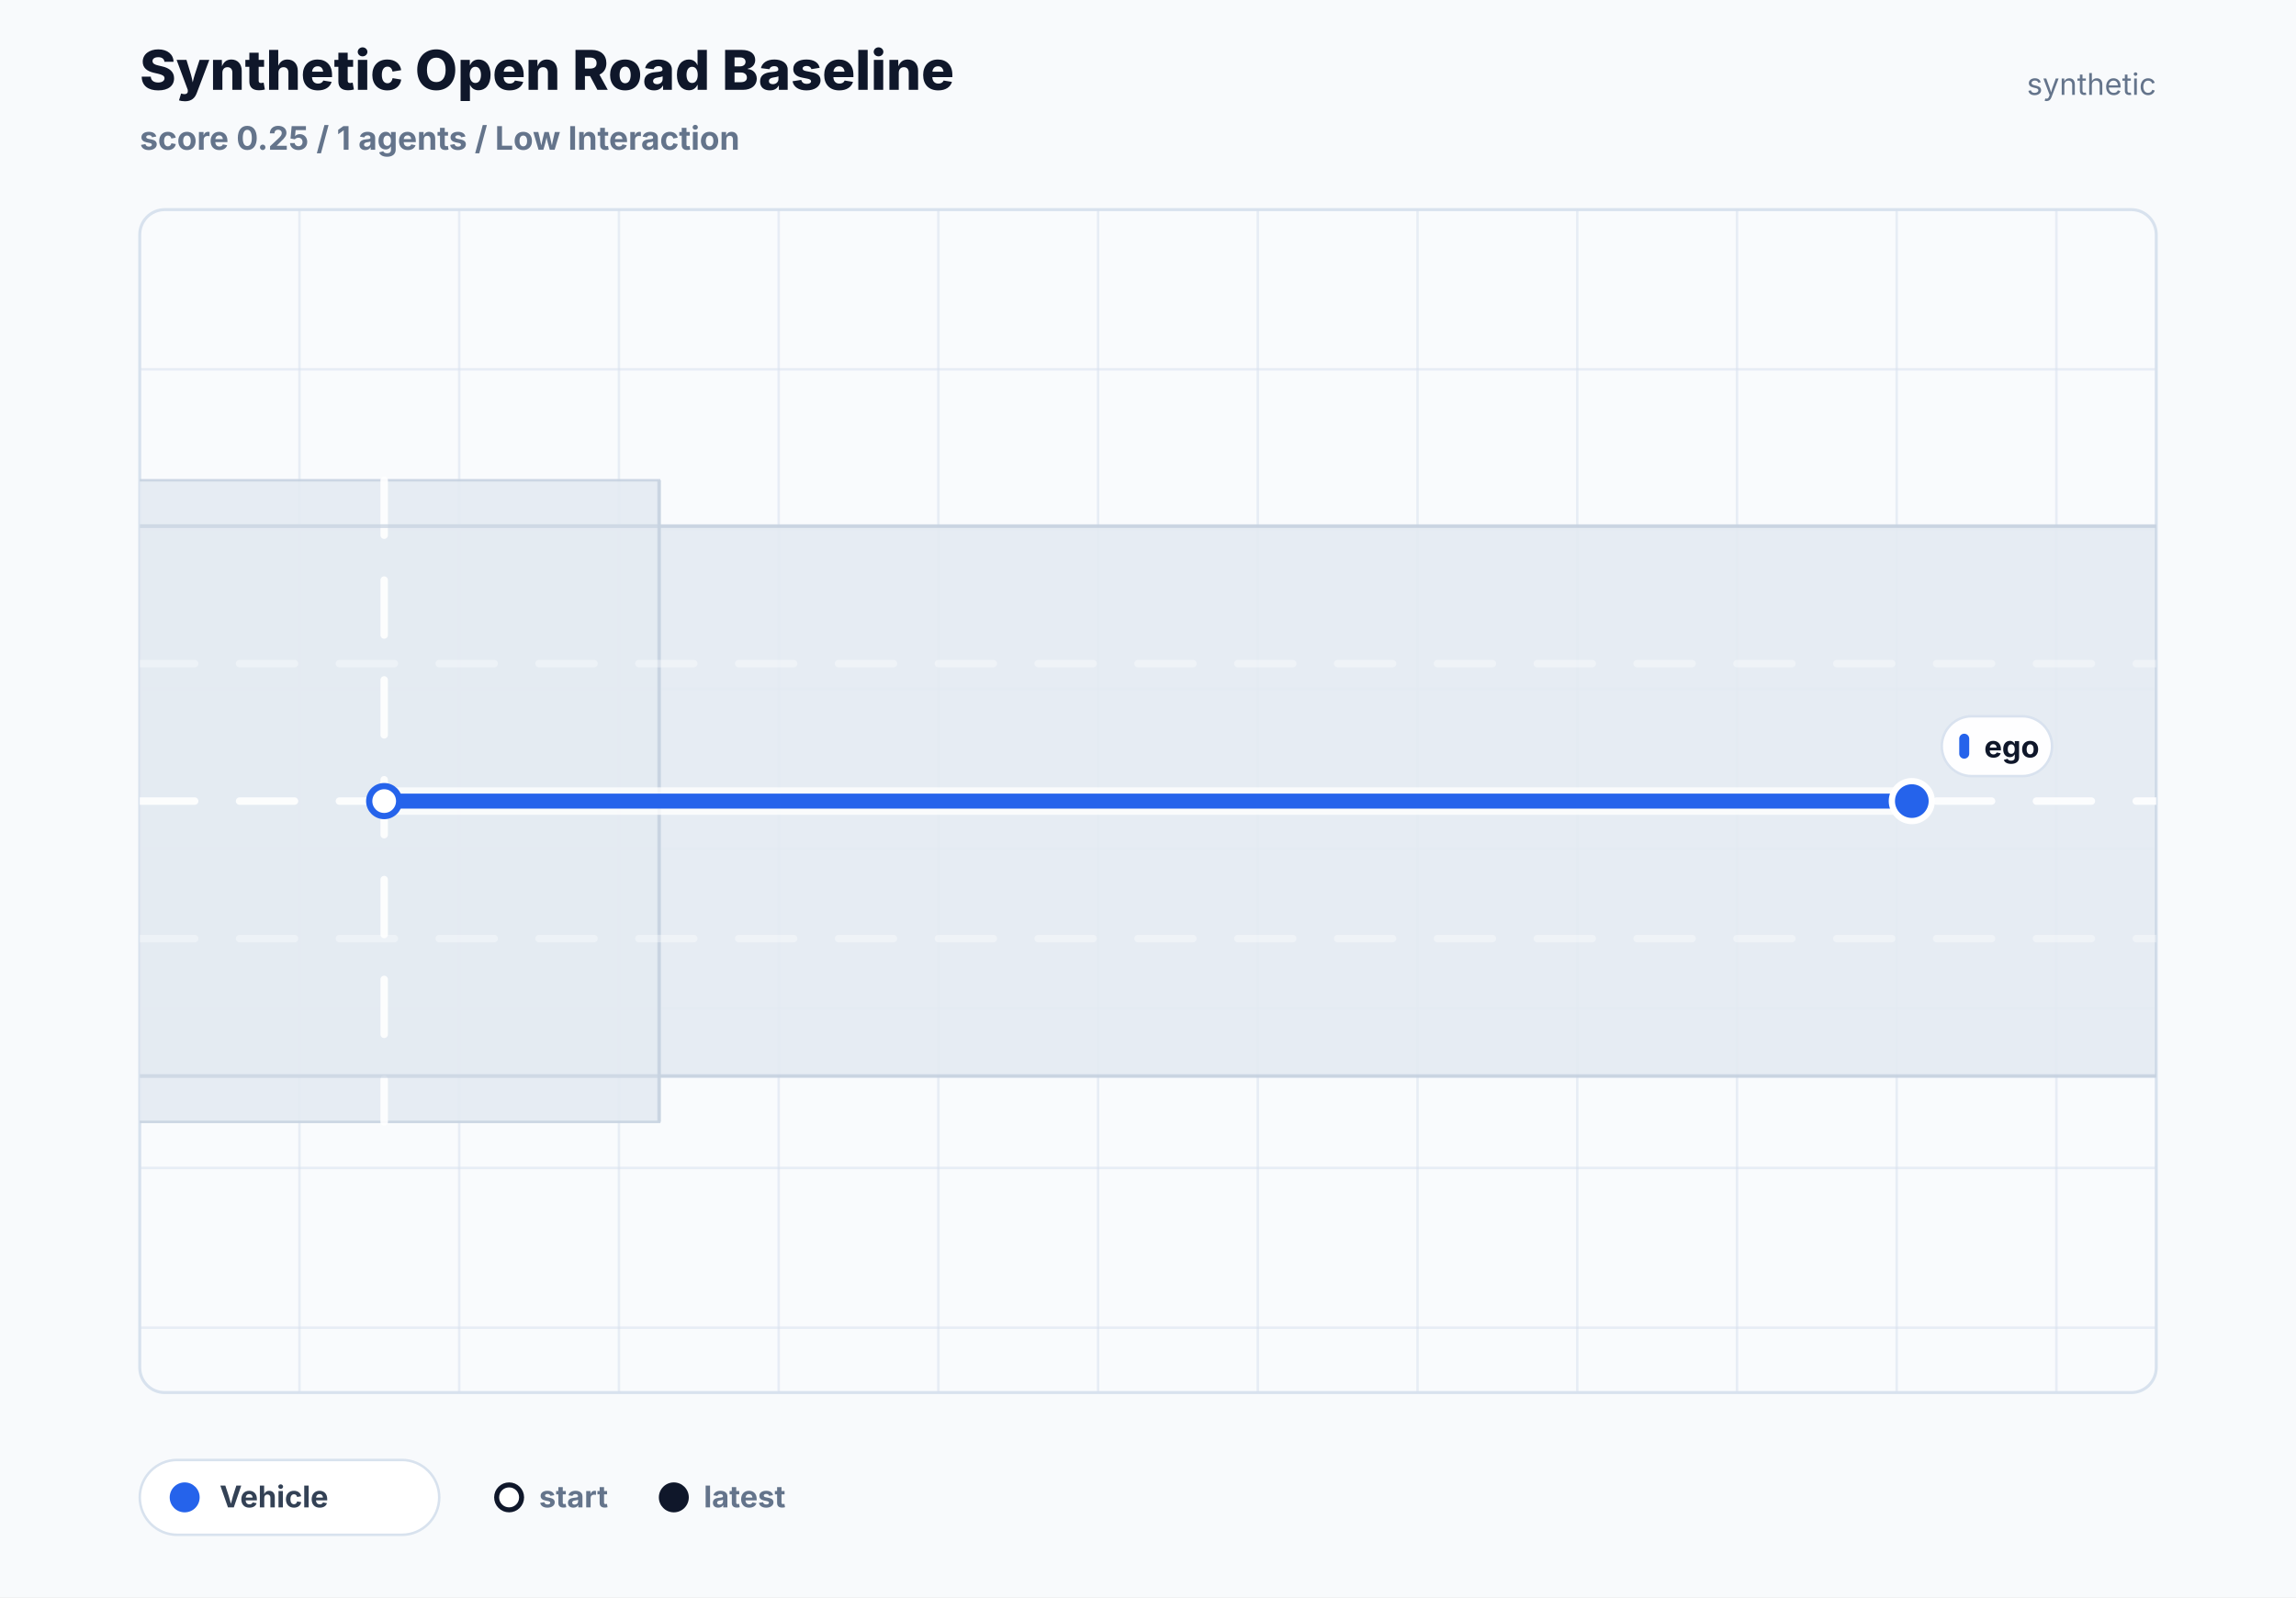
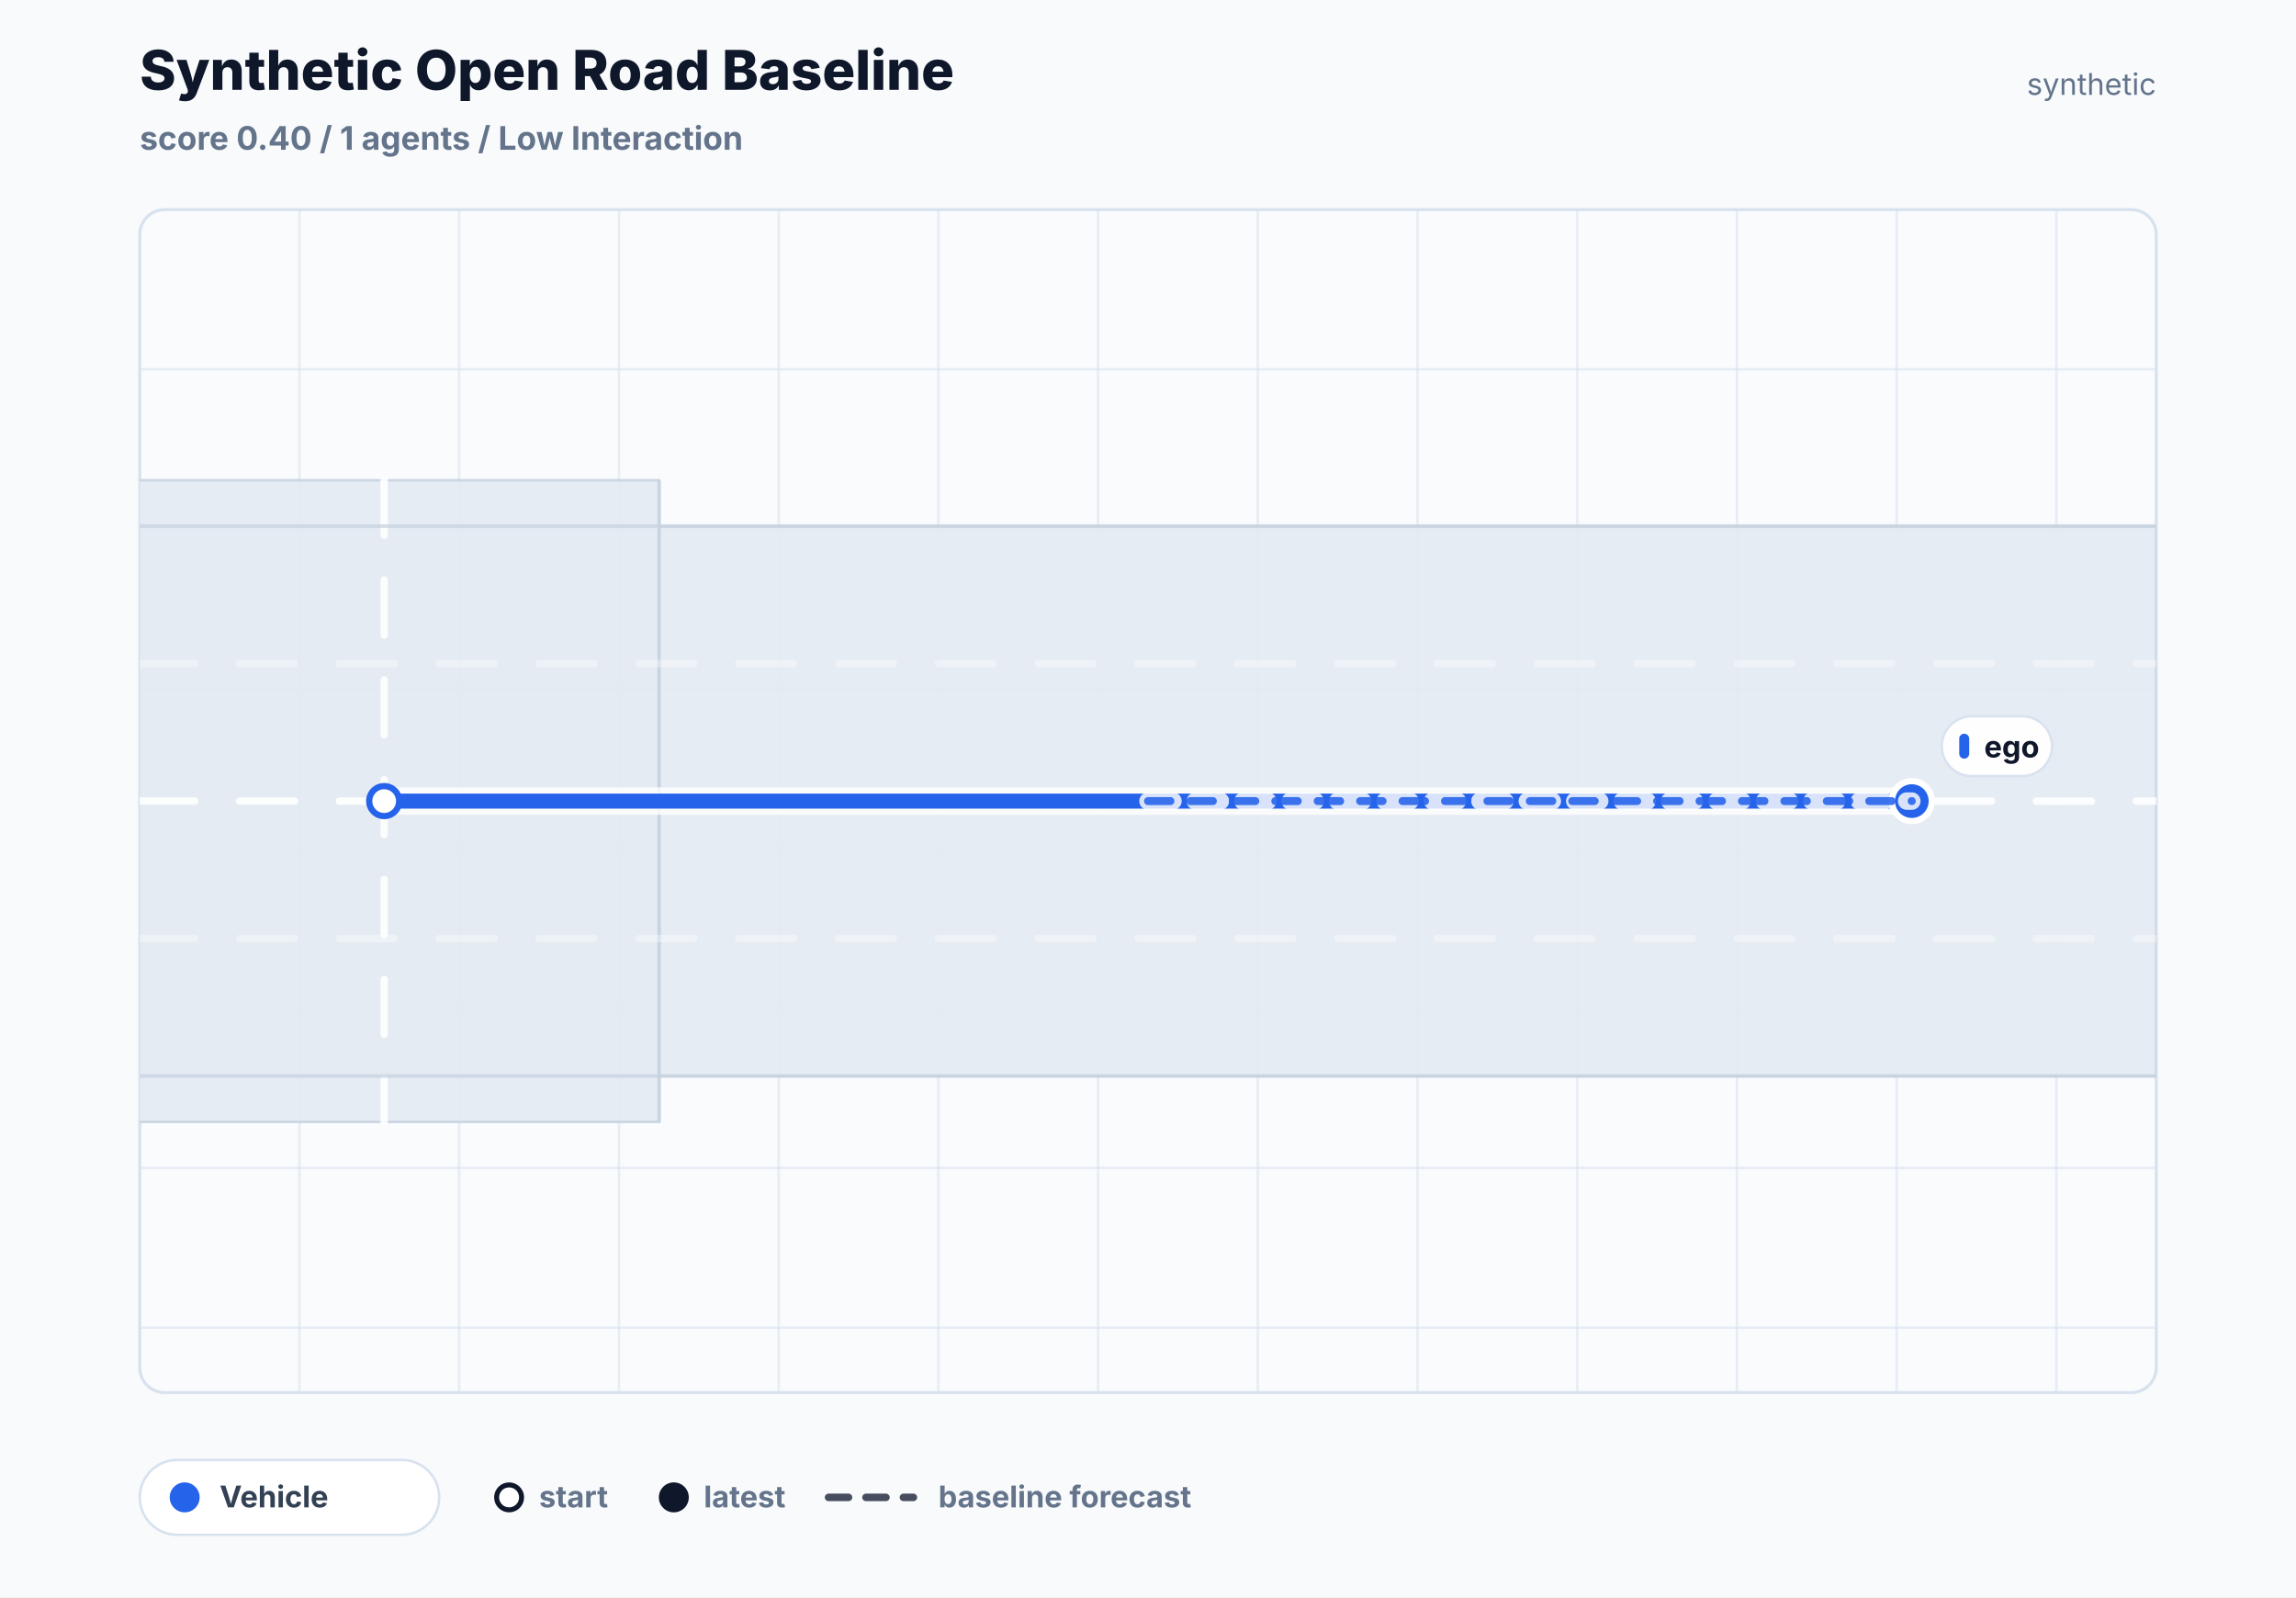
<svg xmlns="http://www.w3.org/2000/svg" width="920" height="640" viewBox="0 0 920 640" role="img">
  <defs>
    <clipPath id="scenario-plot-clip">
      <rect x="56" y="84" width="808" height="474" rx="10" />
    </clipPath>
  </defs>
  <rect x="0" y="0" width="920" height="640" fill="#f8fafc" />
  <text x="56" y="36" fill="#0f172a" font-size="22" font-family="Inter, Arial, sans-serif" font-weight="800">Synthetic Open Road Baseline</text>
-   <text x="56" y="60" fill="#64748b" font-size="13" font-family="Inter, Arial, sans-serif" font-weight="650">score 0.25 / 1 agents / Low Interaction</text>
+   <text x="56" y="60" fill="#64748b" font-size="13" font-family="Inter, Arial, sans-serif" font-weight="650">score 0.40 / 1 agents / Low Interaction</text>
  <text x="864" y="38" fill="#64748b" font-size="12" font-family="Inter, Arial, sans-serif" text-anchor="end">synthetic</text>
  <rect x="56" y="84" width="808" height="474" rx="10" fill="#f9fbfd" stroke="#d8e2ee" stroke-width="1.2" />
  <g clip-path="url(#scenario-plot-clip)">
    <line x1="120" y1="84" x2="120" y2="558" stroke="#d7e1ee" stroke-width="1" opacity="0.52" />
    <line x1="184" y1="84" x2="184" y2="558" stroke="#d7e1ee" stroke-width="1" opacity="0.52" />
    <line x1="248" y1="84" x2="248" y2="558" stroke="#d7e1ee" stroke-width="1" opacity="0.52" />
    <line x1="312" y1="84" x2="312" y2="558" stroke="#d7e1ee" stroke-width="1" opacity="0.52" />
    <line x1="376" y1="84" x2="376" y2="558" stroke="#d7e1ee" stroke-width="1" opacity="0.52" />
    <line x1="440" y1="84" x2="440" y2="558" stroke="#d7e1ee" stroke-width="1" opacity="0.52" />
    <line x1="504" y1="84" x2="504" y2="558" stroke="#d7e1ee" stroke-width="1" opacity="0.52" />
    <line x1="568" y1="84" x2="568" y2="558" stroke="#d7e1ee" stroke-width="1" opacity="0.52" />
    <line x1="632" y1="84" x2="632" y2="558" stroke="#d7e1ee" stroke-width="1" opacity="0.52" />
    <line x1="696" y1="84" x2="696" y2="558" stroke="#d7e1ee" stroke-width="1" opacity="0.52" />
    <line x1="760" y1="84" x2="760" y2="558" stroke="#d7e1ee" stroke-width="1" opacity="0.52" />
    <line x1="824" y1="84" x2="824" y2="558" stroke="#d7e1ee" stroke-width="1" opacity="0.52" />
    <line x1="56" y1="148" x2="864" y2="148" stroke="#d7e1ee" stroke-width="1" opacity="0.52" />
    <line x1="56" y1="212" x2="864" y2="212" stroke="#d7e1ee" stroke-width="1" opacity="0.52" />
    <line x1="56" y1="276" x2="864" y2="276" stroke="#d7e1ee" stroke-width="1" opacity="0.52" />
    <line x1="56" y1="340" x2="864" y2="340" stroke="#d7e1ee" stroke-width="1" opacity="0.52" />
    <line x1="56" y1="404" x2="864" y2="404" stroke="#d7e1ee" stroke-width="1" opacity="0.52" />
    <line x1="56" y1="468" x2="864" y2="468" stroke="#d7e1ee" stroke-width="1" opacity="0.52" />
    <line x1="56" y1="532" x2="864" y2="532" stroke="#d7e1ee" stroke-width="1" opacity="0.52" />
    <rect x="56.00" y="210.82" width="808.00" height="220.36" fill="#e4eaf2" stroke="#c7d3e1" stroke-width="1" opacity="0.92" />
    <rect x="43.76" y="192.45" width="220.36" height="257.09" fill="#e4eaf2" stroke="#c7d3e1" stroke-width="1" opacity="0.92" />
    <line x1="56.00" y1="321.00" x2="864.00" y2="321.00" stroke="#ffffff" stroke-width="3" stroke-linecap="round" stroke-dasharray="22 18" opacity="0.88" />
    <line x1="153.94" y1="192.45" x2="153.94" y2="449.55" stroke="#ffffff" stroke-width="3" stroke-linecap="round" stroke-dasharray="22 18" opacity="0.88" />
    <line x1="56.00" y1="210.82" x2="864.00" y2="210.82" stroke="#c7d3e1" stroke-width="1.5" opacity="0.72" />
    <line x1="56.00" y1="431.18" x2="864.00" y2="431.18" stroke="#c7d3e1" stroke-width="1.5" opacity="0.72" />
    <line x1="43.76" y1="192.45" x2="43.76" y2="449.55" stroke="#c7d3e1" stroke-width="1.5" opacity="0.72" />
    <line x1="264.12" y1="192.45" x2="264.12" y2="449.55" stroke="#c7d3e1" stroke-width="1.5" opacity="0.72" />
    <line x1="56.00" y1="265.91" x2="864.00" y2="265.91" stroke="#ffffff" stroke-width="3" stroke-linecap="round" stroke-dasharray="22 18" opacity="0.35" />
    <line x1="56.00" y1="376.09" x2="864.00" y2="376.09" stroke="#ffffff" stroke-width="3" stroke-linecap="round" stroke-dasharray="22 18" opacity="0.35" />
    <g class="track track-vehicle">
      <polyline points="153.94,321.00 460.00,321.00 766.06,321.00" fill="none" stroke="#ffffff" stroke-width="11" stroke-linecap="round" stroke-linejoin="round" opacity="0.78" />
      <polyline points="153.94,321.00 460.00,321.00 766.06,321.00" fill="none" stroke="#2563eb" stroke-width="6" stroke-linecap="round" stroke-linejoin="round" opacity="1.0" />
      <circle cx="153.94" cy="321.00" r="6" fill="#ffffff" stroke="#2563eb" stroke-width="2.5" />
      <circle cx="766.06" cy="321.00" r="8" fill="#2563eb" stroke="#ffffff" stroke-width="2.5" />
      <rect x="778.06" y="287.00" width="44.20" height="24.00" rx="12" fill="#ffffff" stroke="#d8e2ee" opacity="0.96" />
      <rect x="785.06" y="294.00" width="4" height="10" rx="2" fill="#2563eb" />
      <text x="795.06" y="303.50" fill="#0f172a" font-size="12" font-family="Inter, Arial, sans-serif" font-weight="750">ego</text>
    </g>
+     <g class="baseline-prediction prediction-vehicle">
+       <polyline points="460.00,321.00 766.06,321.00" fill="none" stroke="#ffffff" stroke-width="7" stroke-linecap="round" stroke-linejoin="round" stroke-dasharray="10 9" opacity="0.82" />
+       <polyline points="460.00,321.00 766.06,321.00" fill="none" stroke="#2563eb" stroke-width="3.2" stroke-linecap="round" stroke-linejoin="round" stroke-dasharray="9 8" opacity="0.88" />
+     </g>
  </g>
  <rect x="56" y="585" width="120" height="30" rx="15" fill="#ffffff" stroke="#d8e2ee" />
  <circle cx="74" cy="600" r="6" fill="#2563eb" />
  <text x="88" y="604" fill="#334155" font-size="12" font-family="Inter, Arial, sans-serif" font-weight="700">Vehicle</text>
  <circle cx="204" cy="600" r="5" fill="#ffffff" stroke="#0f172a" stroke-width="2" />
  <circle cx="270" cy="600" r="6" fill="#0f172a" />
  <text x="216" y="604" fill="#64748b" font-size="12" font-family="Inter, Arial, sans-serif" font-weight="700">start</text>
  <text x="282" y="604" fill="#64748b" font-size="12" font-family="Inter, Arial, sans-serif" font-weight="700">latest</text>
+   <line x1="332" y1="600" x2="366" y2="600" stroke="#0f172a" stroke-width="3" stroke-linecap="round" stroke-dasharray="8 7" opacity="0.76" />
+   <text x="376" y="604" fill="#64748b" font-size="12" font-family="Inter, Arial, sans-serif" font-weight="700">baseline forecast</text>
</svg>
